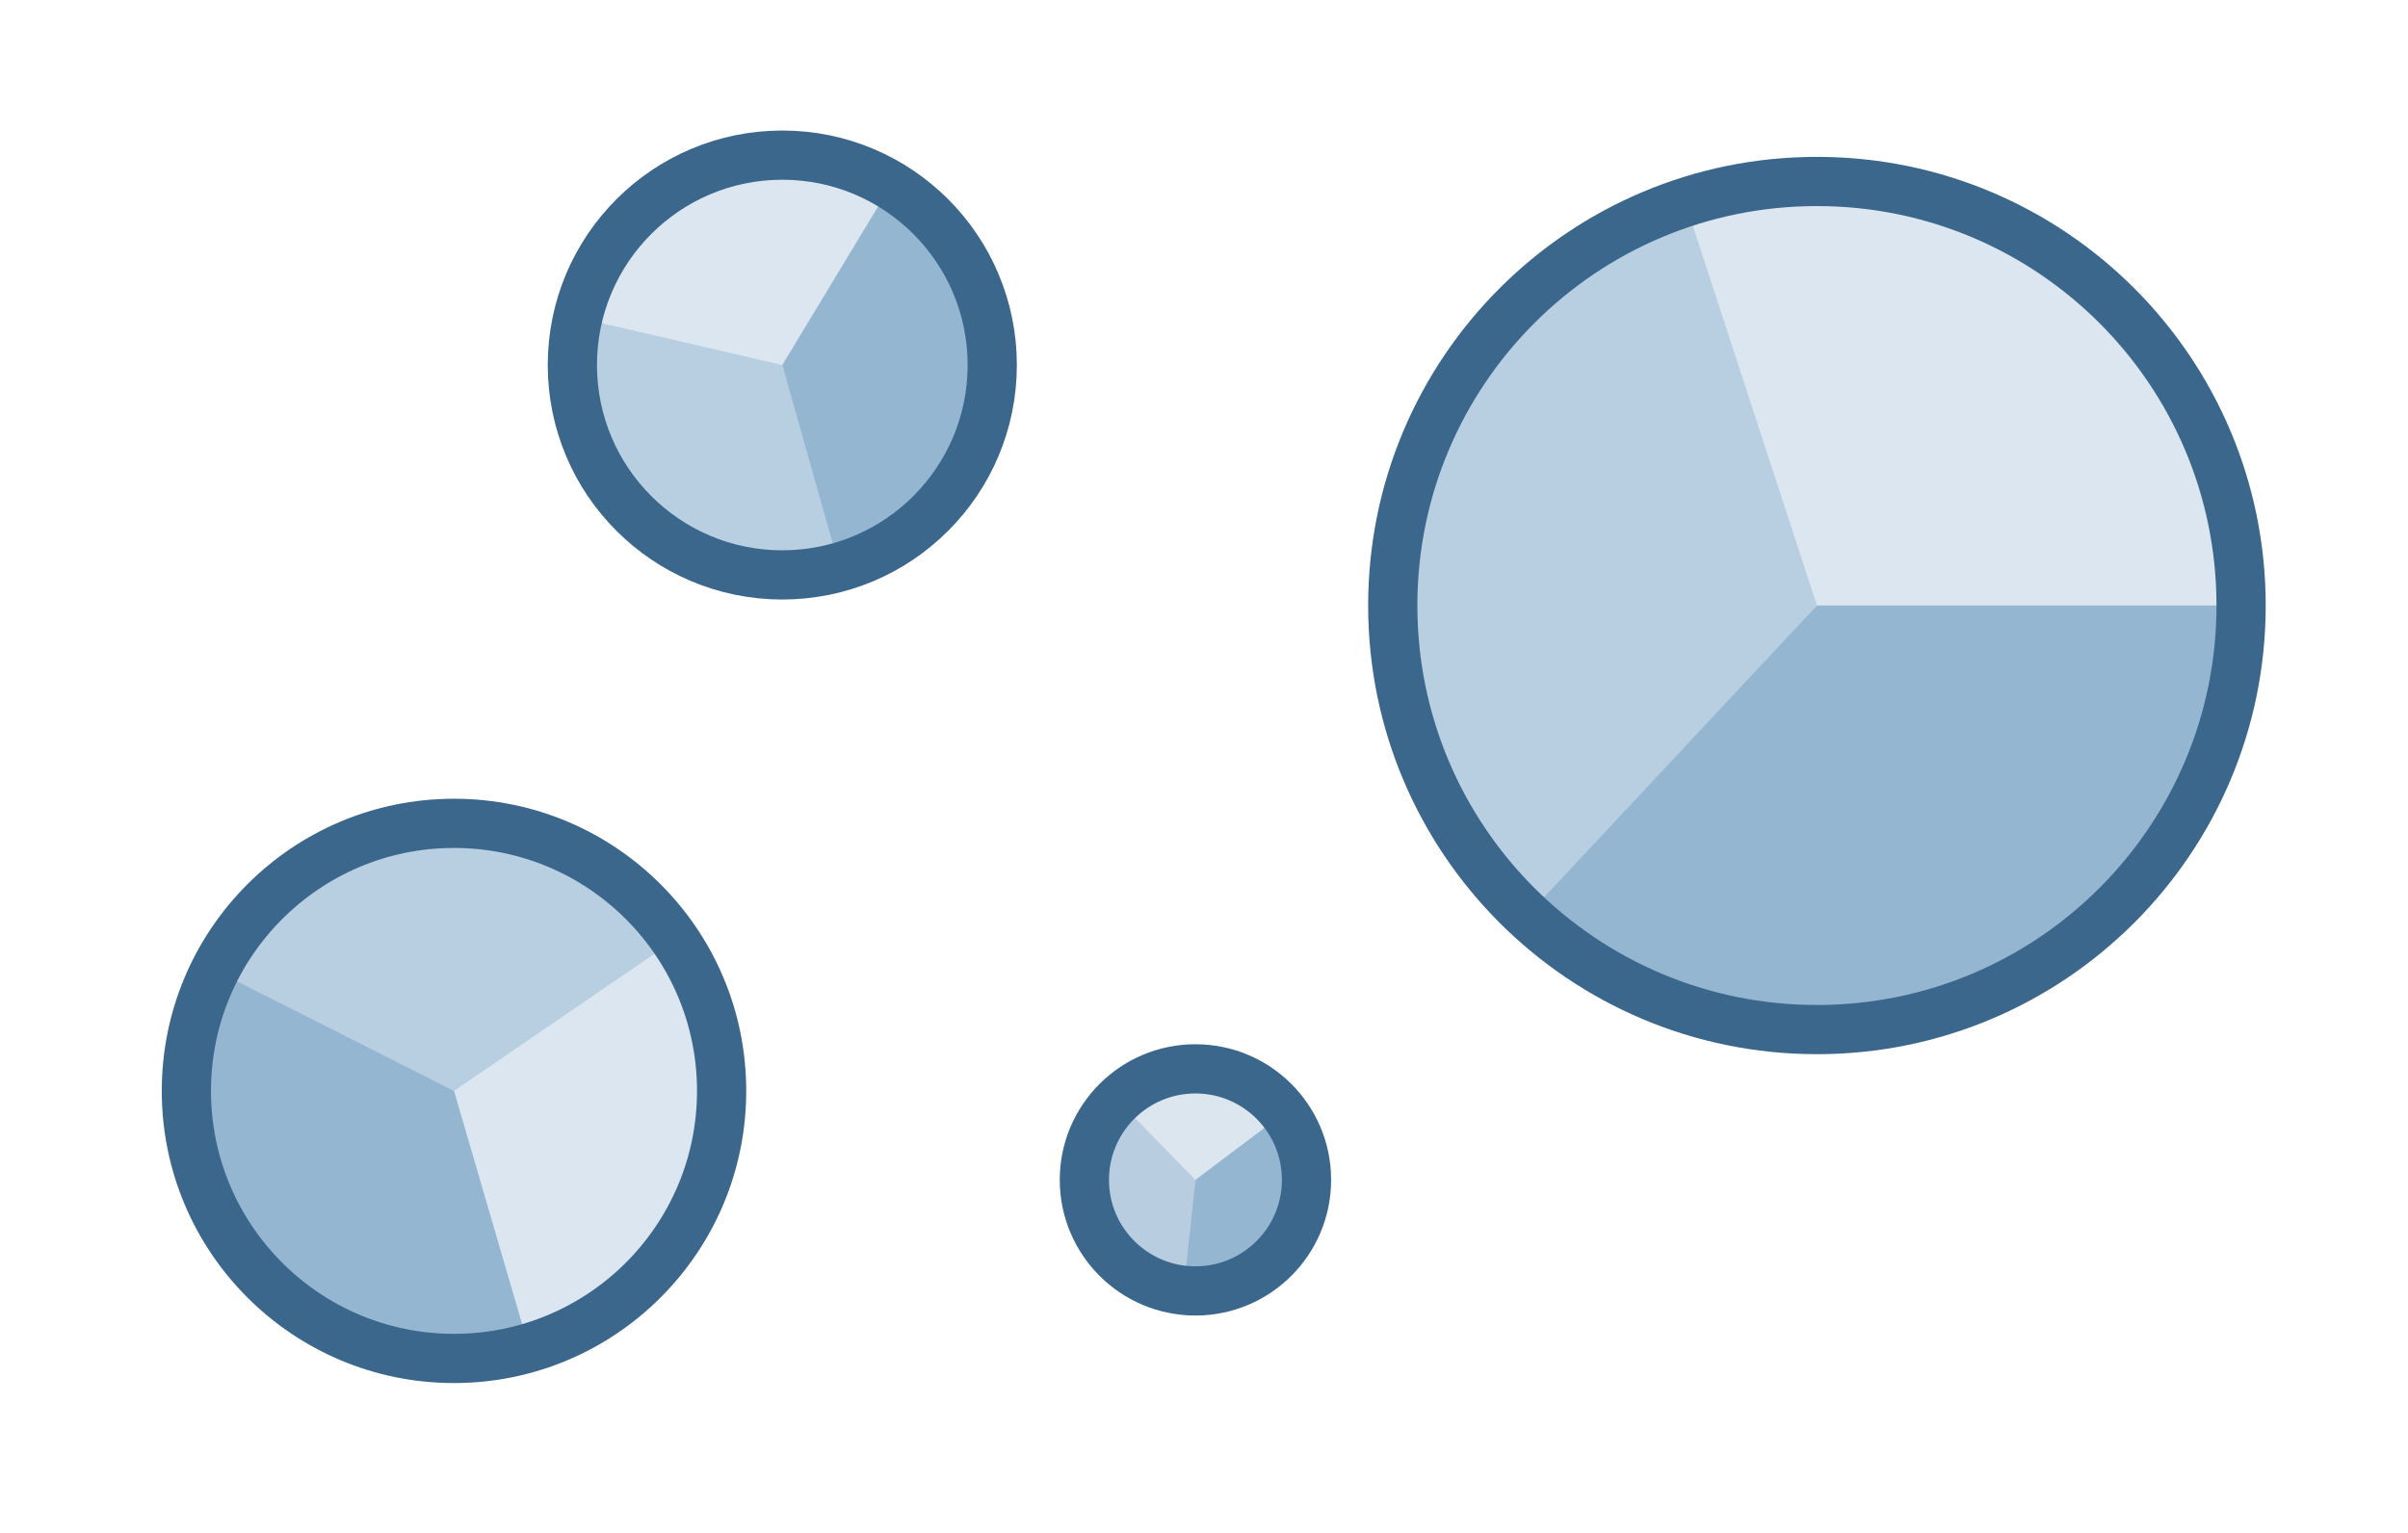
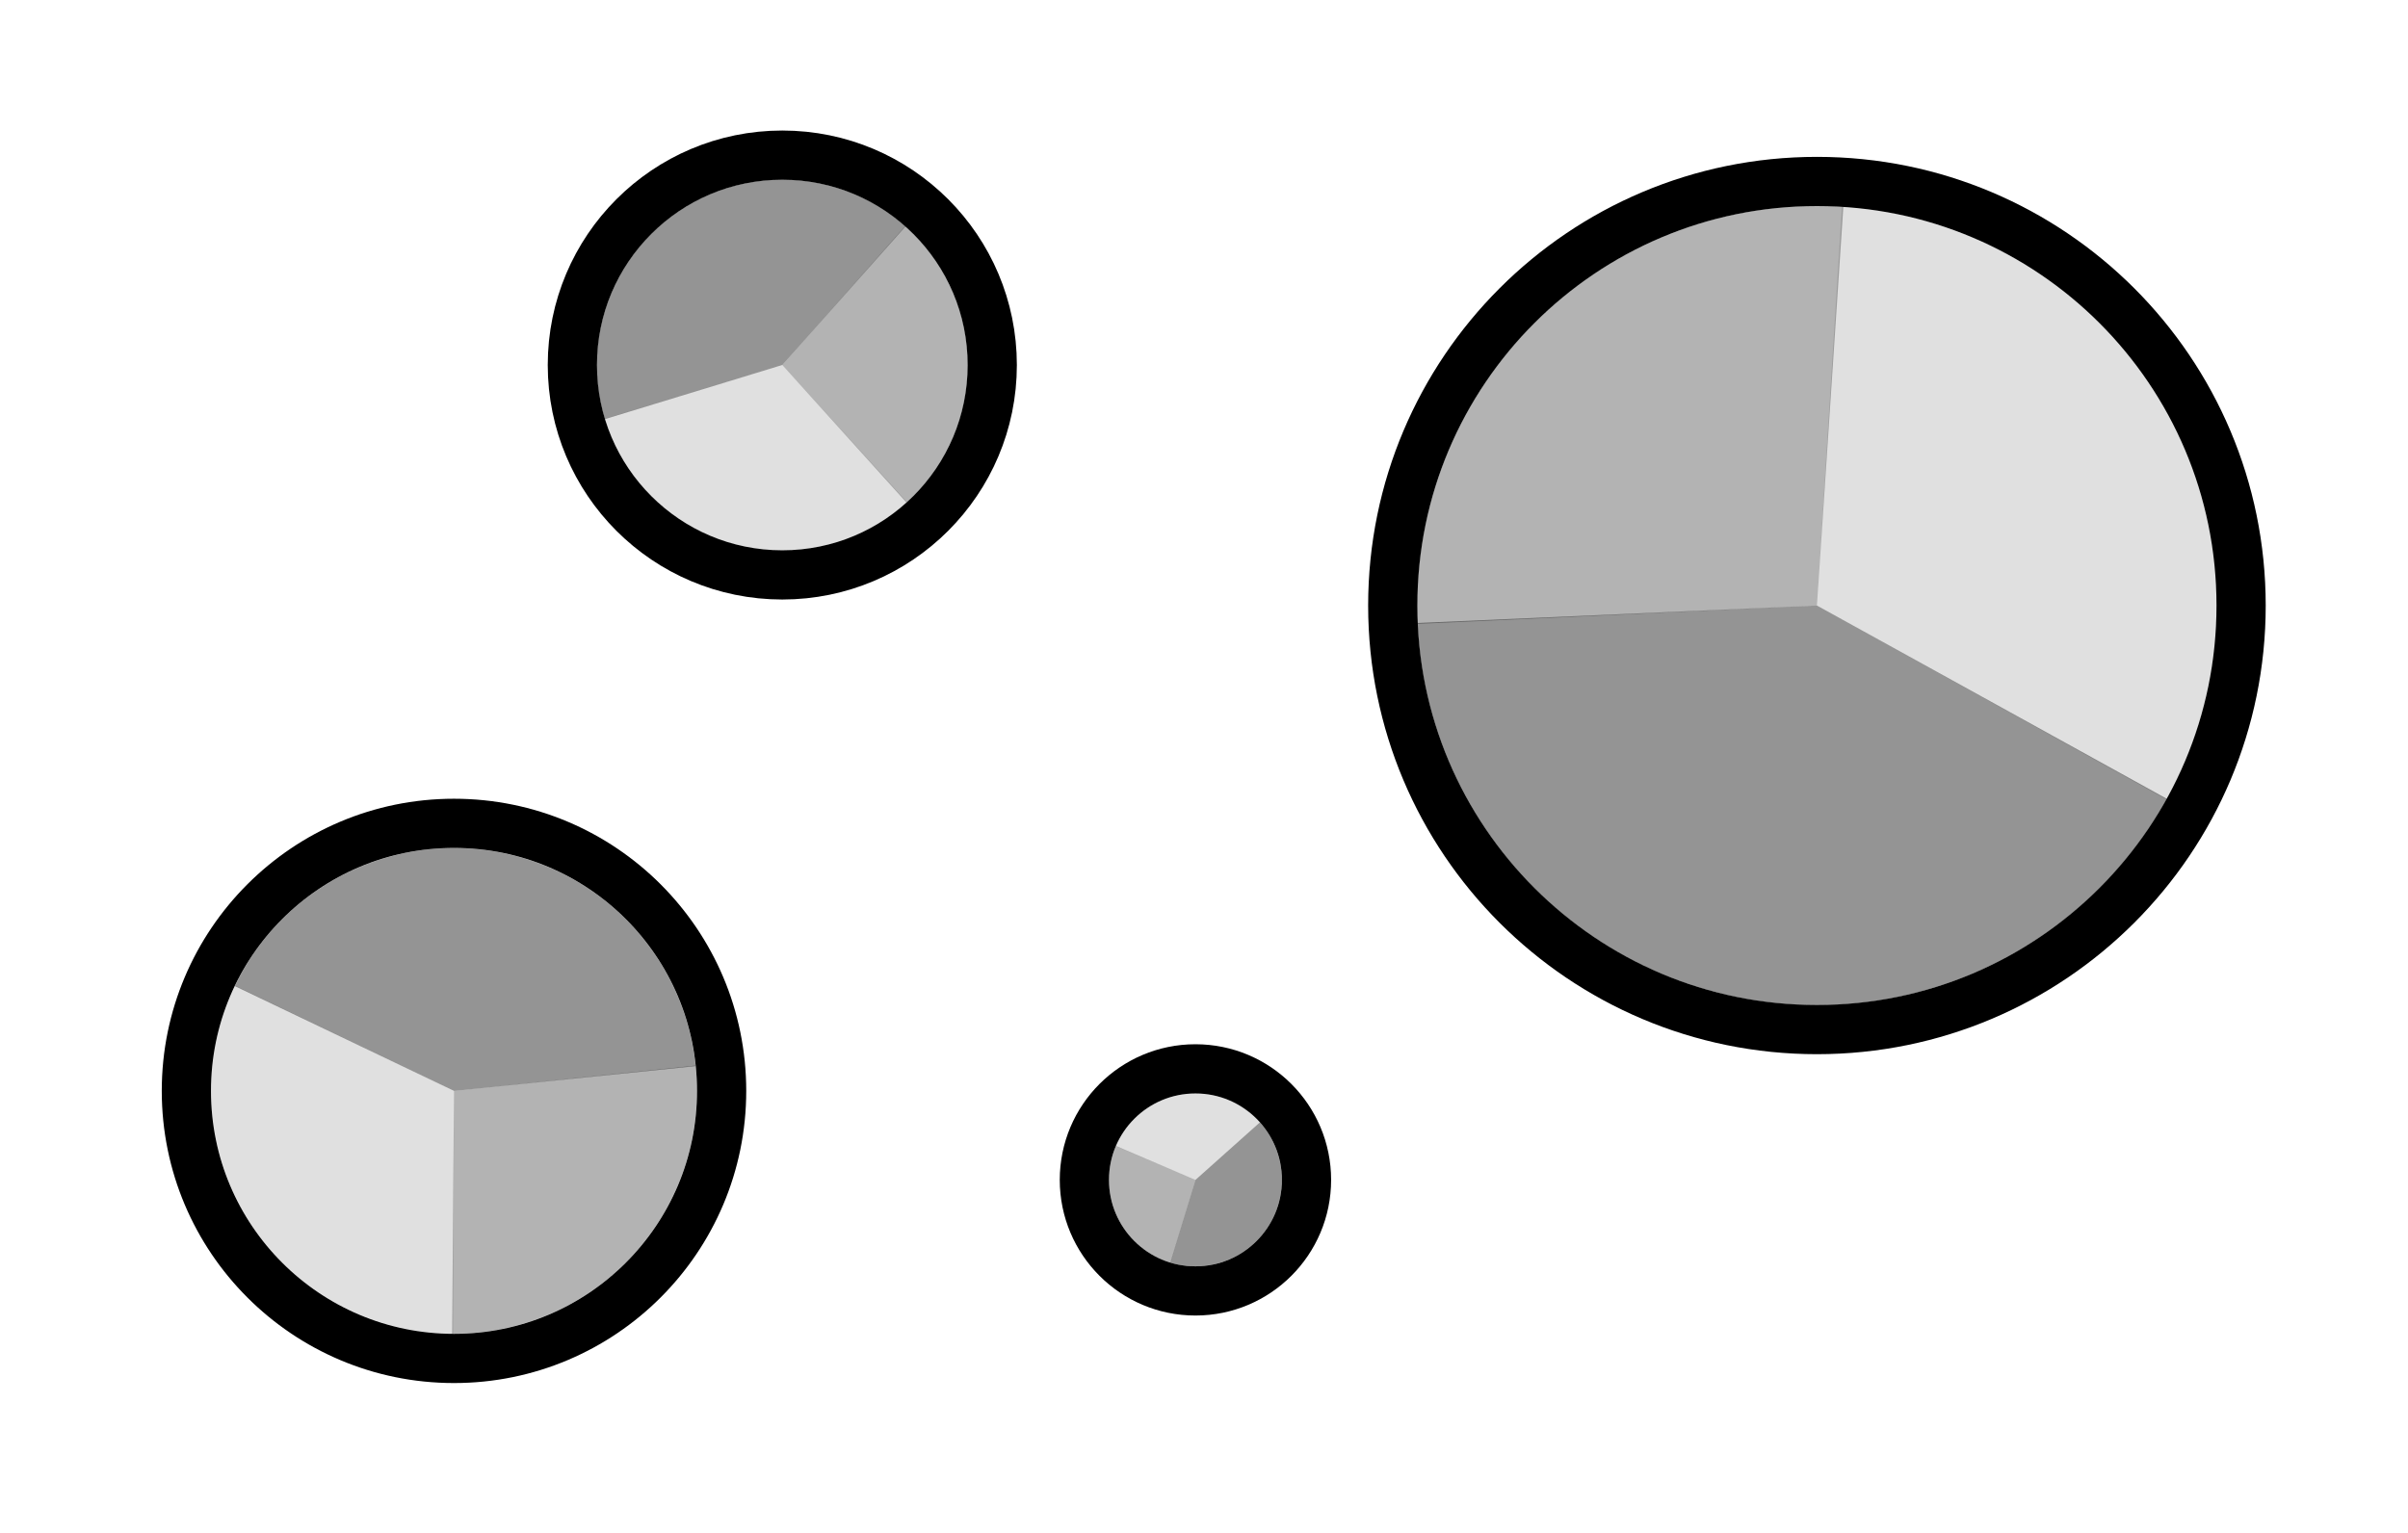
<svg xmlns="http://www.w3.org/2000/svg" width="110.462mm" height="70.306mm" viewBox="0 0 391.401 249.116" id="svg2" version="1.1">
  <defs id="defs4" />
-   <path style="opacity:1;fill:#dbe6f0;fill-opacity:1;stroke-width:0;stroke-dasharray:none" id="path1398" d="m -55.027,-242.734 a 66.735,66.735 0 0 1 -52.331,-59.251 66.735,66.735 0 0 1 40.935,-67.628 l 25.532,61.658 z" transform="rotate(116.0835)" />
-   <path style="opacity:1;fill:#b7cfe1;fill-opacity:1;stroke-width:0;stroke-dasharray:none" id="path1396" d="m 278.815,86.093 a 66.735,66.735 0 0 1 -35.399,-56.868 66.735,66.735 0 0 1 31.806,-58.953 l 34.897,56.884 z" transform="rotate(13.43174)" />
-   <path style="opacity:1;fill:#dbe6f0;fill-opacity:1;stroke-width:0;stroke-dasharray:none" id="path1575" d="M 111.953,-40.4 A 34.578,34.578 0 0 1 84.839,-71.1 34.578,34.578 0 0 1 106.049,-106.14 l 13.229,31.947 z" transform="rotate(57.21961)" />
-   <path style="opacity:1;fill:#b7cfe1;fill-opacity:1;stroke-width:0;stroke-dasharray:none" id="path1577" d="M 30.983,162.303 A 34.044,34.044 0 0 1 12.924,133.292 34.044,34.044 0 0 1 29.15,103.218 l 17.802,29.019 z" transform="rotate(-45.43214)" />
-   <path style="opacity:1;fill:#94b6d1;fill-opacity:1;stroke-width:0;stroke-dasharray:none" id="path1579" d="m 48.377,139.526 a 33.425,33.425 0 0 1 -20.117,30.662 33.425,33.425 0 0 1 -36.136,-6.246 l 22.828,-24.416 z" transform="rotate(-58.86388)" />
-   <circle style="fill:none;fill-opacity:0.923;fill-rule:nonzero;stroke:#3b678c;stroke-width:8;stroke-miterlimit:4;stroke-dasharray:none;stroke-dashoffset:2.1;stroke-opacity:1" id="path4136" cx="127.157" cy="59.348" r="34.125" />
-   <path style="opacity:1;fill:#dbe6f0;fill-opacity:1;stroke-width:0;stroke-dasharray:none" id="path1581" d="m -111.577,-119.192 a 43.422,43.422 0 0 1 -34.05,-38.552 43.422,43.422 0 0 1 26.635,-44.002 l 16.613,40.118 z" transform="rotate(-170.1971)" />
-   <path style="opacity:1;fill:#b7cfe1;fill-opacity:1;stroke-width:0;stroke-dasharray:none" id="path1583" d="m 160.613,-26.857 a 43.062,43.062 0 0 1 -22.842,-36.696 43.062,43.062 0 0 1 20.524,-38.041 l 22.518,36.706 z" transform="rotate(87.15111)" />
-   <path style="opacity:1;fill:#94b6d1;fill-opacity:1;stroke-width:0;stroke-dasharray:none" id="path1585" d="M 232.767,-21.113 A 41.828,41.828 0 0 1 207.593,17.257 41.828,41.828 0 0 1 162.373,9.441 l 28.566,-30.554 z" transform="rotate(73.71937)" />
-   <circle style="fill:none;fill-opacity:0.923;fill-rule:nonzero;stroke:#3b678c;stroke-width:8;stroke-miterlimit:4;stroke-dasharray:none;stroke-dashoffset:2.1;stroke-opacity:1" id="path4136-2" cx="73.794" cy="177.364" r="43.5" />
-   <path style="opacity:1;fill:#94b6d1;fill-opacity:1;stroke-width:0;stroke-dasharray:none" id="path239" d="m 362.063,98.45 a 66.735,66.735 0 0 1 -40.164,61.217 66.735,66.735 0 0 1 -72.147,-12.47 l 45.577,-48.748 z" />
-   <circle style="fill:none;fill-opacity:0.923;fill-rule:nonzero;stroke:#3b678c;stroke-width:8;stroke-miterlimit:4;stroke-dasharray:none;stroke-dashoffset:2.1;stroke-opacity:1" id="path4136-2-2" cx="295.328" cy="98.45" r="68.946" />
-   <path style="opacity:1;fill:#dce6ef;fill-opacity:1;stroke-width:0;stroke-dasharray:none" id="path1559" d="m -251.812,-42.366 a 17.93,17.93 0 0 1 -10.791,16.448 17.93,17.93 0 0 1 -19.385,-3.35 l 12.246,-13.098 z" transform="rotate(-144.2934)" />
-   <path style="opacity:1;fill:#b8cee0;fill-opacity:1;stroke-width:0;stroke-dasharray:none" id="path1557" d="m 200.628,-202.922 a 17.93,17.93 0 0 1 -10.791,16.448 17.93,17.93 0 0 1 -19.385,-3.35 l 12.246,-13.098 z" transform="rotate(92.63491)" />
-   <path style="opacity:1;fill:#94b6d1;fill-opacity:1;stroke-width:0;stroke-dasharray:none" id="path1555" d="m 57.595,270.153 a 17.93,17.93 0 0 1 -10.791,16.448 17.93,17.93 0 0 1 -19.385,-3.35 l 12.246,-13.098 z" transform="rotate(-37.01466)" />
-   <circle style="fill:none;fill-opacity:0.923;fill-rule:nonzero;stroke:#3b678c;stroke-width:8;stroke-miterlimit:4;stroke-dasharray:none;stroke-dashoffset:2.1;stroke-opacity:1" id="path4136-2-21" cx="194.309" cy="191.833" r="18.053" />
+   <circle style="fill:none;fill-opacity:0.923;fill-rule:nonzero;stroke:#000000;stroke-width:8;stroke-miterlimit:4;stroke-dasharray:none;stroke-dashoffset:2.1;stroke-opacity:1" id="path4136" cx="127.157" cy="59.348" r="34.125" />
+   <circle style="fill:none;fill-opacity:0.923;fill-rule:nonzero;stroke:#000000;stroke-width:8;stroke-miterlimit:4;stroke-dasharray:none;stroke-dashoffset:2.1;stroke-opacity:1" id="path4136-2" cx="73.794" cy="177.364" r="43.5" />
+   <circle style="fill:none;fill-opacity:0.923;fill-rule:nonzero;stroke:#000000;stroke-width:8;stroke-miterlimit:4;stroke-dasharray:none;stroke-dashoffset:2.1;stroke-opacity:1" id="path4136-2-2" cx="295.328" cy="98.45" r="68.946" />
+   <circle style="fill:none;fill-opacity:0.923;fill-rule:nonzero;stroke:#000000;stroke-width:8;stroke-miterlimit:4;stroke-dasharray:none;stroke-dashoffset:2.1;stroke-opacity:1" id="path4136-2-21" cx="194.309" cy="191.833" r="18.053" />
+   <g id="g20184" transform="rotate(-92.73992,295.3281,98.44969)">
+     <path style="fill:#000000;fill-opacity:0.122;fill-rule:nonzero;stroke:none;stroke-width:7.54;stroke-miterlimit:4;stroke-dasharray:none;stroke-dashoffset:2.1;stroke-opacity:1" id="circle11568" d="m 359.913,105.608 a 64.981,64.981 0 0 1 -36.152,51.272 64.981,64.981 0 0 1 -62.655,-3.191 l 34.222,-55.239 z" />
+     <path style="fill:#000000;fill-opacity:0.42;fill-rule:nonzero;stroke:none;stroke-width:7.54;stroke-miterlimit:4;stroke-dasharray:none;stroke-dashoffset:2.1;stroke-opacity:1" id="path19832" d="m 27.199,-301.894 a 64.981,64.981 0 0 1 -53.987,56.952 64.981,64.981 0 0 1 -69.444,-36.547 l 58.845,-27.563 z" transform="rotate(115.3338)" />
+     <path style="opacity:0.713;fill:#000000;fill-opacity:0.42;fill-rule:nonzero;stroke:none;stroke-width:7.54;stroke-miterlimit:4;stroke-dasharray:none;stroke-dashoffset:2.1;stroke-opacity:1" id="path19903" d="m -269.107,126.452 a 64.981,64.981 0 0 1 -52.637,6.855 64.981,64.981 0 0 1 -40.186,-34.681 L -303.086,71.063 Z" transform="rotate(-148.3684)" />
+   </g>
+   <g id="g20192" transform="matrix(0.06453676,0.6042918,-0.6042918,0.06453676,114.2272,-7.453791)">
+     <path style="fill:#000000;fill-opacity:0.122;fill-rule:nonzero;stroke:none;stroke-width:7.54;stroke-miterlimit:4;stroke-dasharray:none;stroke-dashoffset:2.1;stroke-opacity:1" id="path20186" d="m 359.913,105.608 a 64.981,64.981 0 0 1 -36.152,51.272 64.981,64.981 0 0 1 -62.655,-3.191 l 34.222,-55.239 z" />
+     <path style="fill:#000000;fill-opacity:0.42;fill-rule:nonzero;stroke:none;stroke-width:7.54;stroke-miterlimit:4;stroke-dasharray:none;stroke-dashoffset:2.1;stroke-opacity:1" id="path20188" d="m 27.199,-301.894 a 64.981,64.981 0 0 1 -53.987,56.952 64.981,64.981 0 0 1 -69.444,-36.547 l 58.845,-27.563 z" transform="rotate(115.3338)" />
+     <path style="opacity:0.713;fill:#000000;fill-opacity:0.42;fill-rule:nonzero;stroke:none;stroke-width:7.54;stroke-miterlimit:4;stroke-dasharray:none;stroke-dashoffset:2.1;stroke-opacity:1" id="path20190" d="m -269.107,126.452 a 64.981,64.981 0 0 1 -52.637,6.855 64.981,64.981 0 0 1 -40.186,-34.681 L -303.086,71.063 Z" transform="rotate(-148.3684)" />
+   </g>
+   <g id="g20200" transform="matrix(0.348157,0.3067996,-0.3067996,0.348157,54.54067,-65.53481)">
+     <path style="fill:#000000;fill-opacity:0.122;fill-rule:nonzero;stroke:none;stroke-width:7.54;stroke-miterlimit:4;stroke-dasharray:none;stroke-dashoffset:2.1;stroke-opacity:1" id="path20194" d="m 359.913,105.608 a 64.981,64.981 0 0 1 -36.152,51.272 64.981,64.981 0 0 1 -62.655,-3.191 l 34.222,-55.239 z" />
+     <path style="fill:#000000;fill-opacity:0.42;fill-rule:nonzero;stroke:none;stroke-width:7.54;stroke-miterlimit:4;stroke-dasharray:none;stroke-dashoffset:2.1;stroke-opacity:1" id="path20196" d="m 27.199,-301.894 a 64.981,64.981 0 0 1 -53.987,56.952 64.981,64.981 0 0 1 -69.444,-36.547 l 58.845,-27.563 z" transform="rotate(115.3338)" />
+     <path style="opacity:0.713;fill:#000000;fill-opacity:0.42;fill-rule:nonzero;stroke:none;stroke-width:7.54;stroke-miterlimit:4;stroke-dasharray:none;stroke-dashoffset:2.1;stroke-opacity:1" id="path20198" d="m -269.107,126.452 a 64.981,64.981 0 0 1 -52.637,6.855 64.981,64.981 0 0 1 -40.186,-34.681 L -303.086,71.063 Z" transform="rotate(-148.3684)" />
+   </g>
+   <g id="g20208" transform="matrix(-0.2072454,-0.06186637,0.06186637,-0.2072454,249.4235,230.5072)">
+     <path style="fill:#000000;fill-opacity:0.122;fill-rule:nonzero;stroke:none;stroke-width:7.54;stroke-miterlimit:4;stroke-dasharray:none;stroke-dashoffset:2.1;stroke-opacity:1" id="path20202" d="m 359.913,105.608 a 64.981,64.981 0 0 1 -36.152,51.272 64.981,64.981 0 0 1 -62.655,-3.191 l 34.222,-55.239 z" />
+     <path style="fill:#000000;fill-opacity:0.42;fill-rule:nonzero;stroke:none;stroke-width:7.54;stroke-miterlimit:4;stroke-dasharray:none;stroke-dashoffset:2.1;stroke-opacity:1" id="path20204" d="m 27.199,-301.894 a 64.981,64.981 0 0 1 -53.987,56.952 64.981,64.981 0 0 1 -69.444,-36.547 l 58.845,-27.563 z" transform="rotate(115.3338)" />
+     <path style="opacity:0.713;fill:#000000;fill-opacity:0.42;fill-rule:nonzero;stroke:none;stroke-width:7.54;stroke-miterlimit:4;stroke-dasharray:none;stroke-dashoffset:2.1;stroke-opacity:1" id="path20206" d="m -269.107,126.452 a 64.981,64.981 0 0 1 -52.637,6.855 64.981,64.981 0 0 1 -40.186,-34.681 L -303.086,71.063 Z" transform="rotate(-148.3684)" />
+   </g>
</svg>
